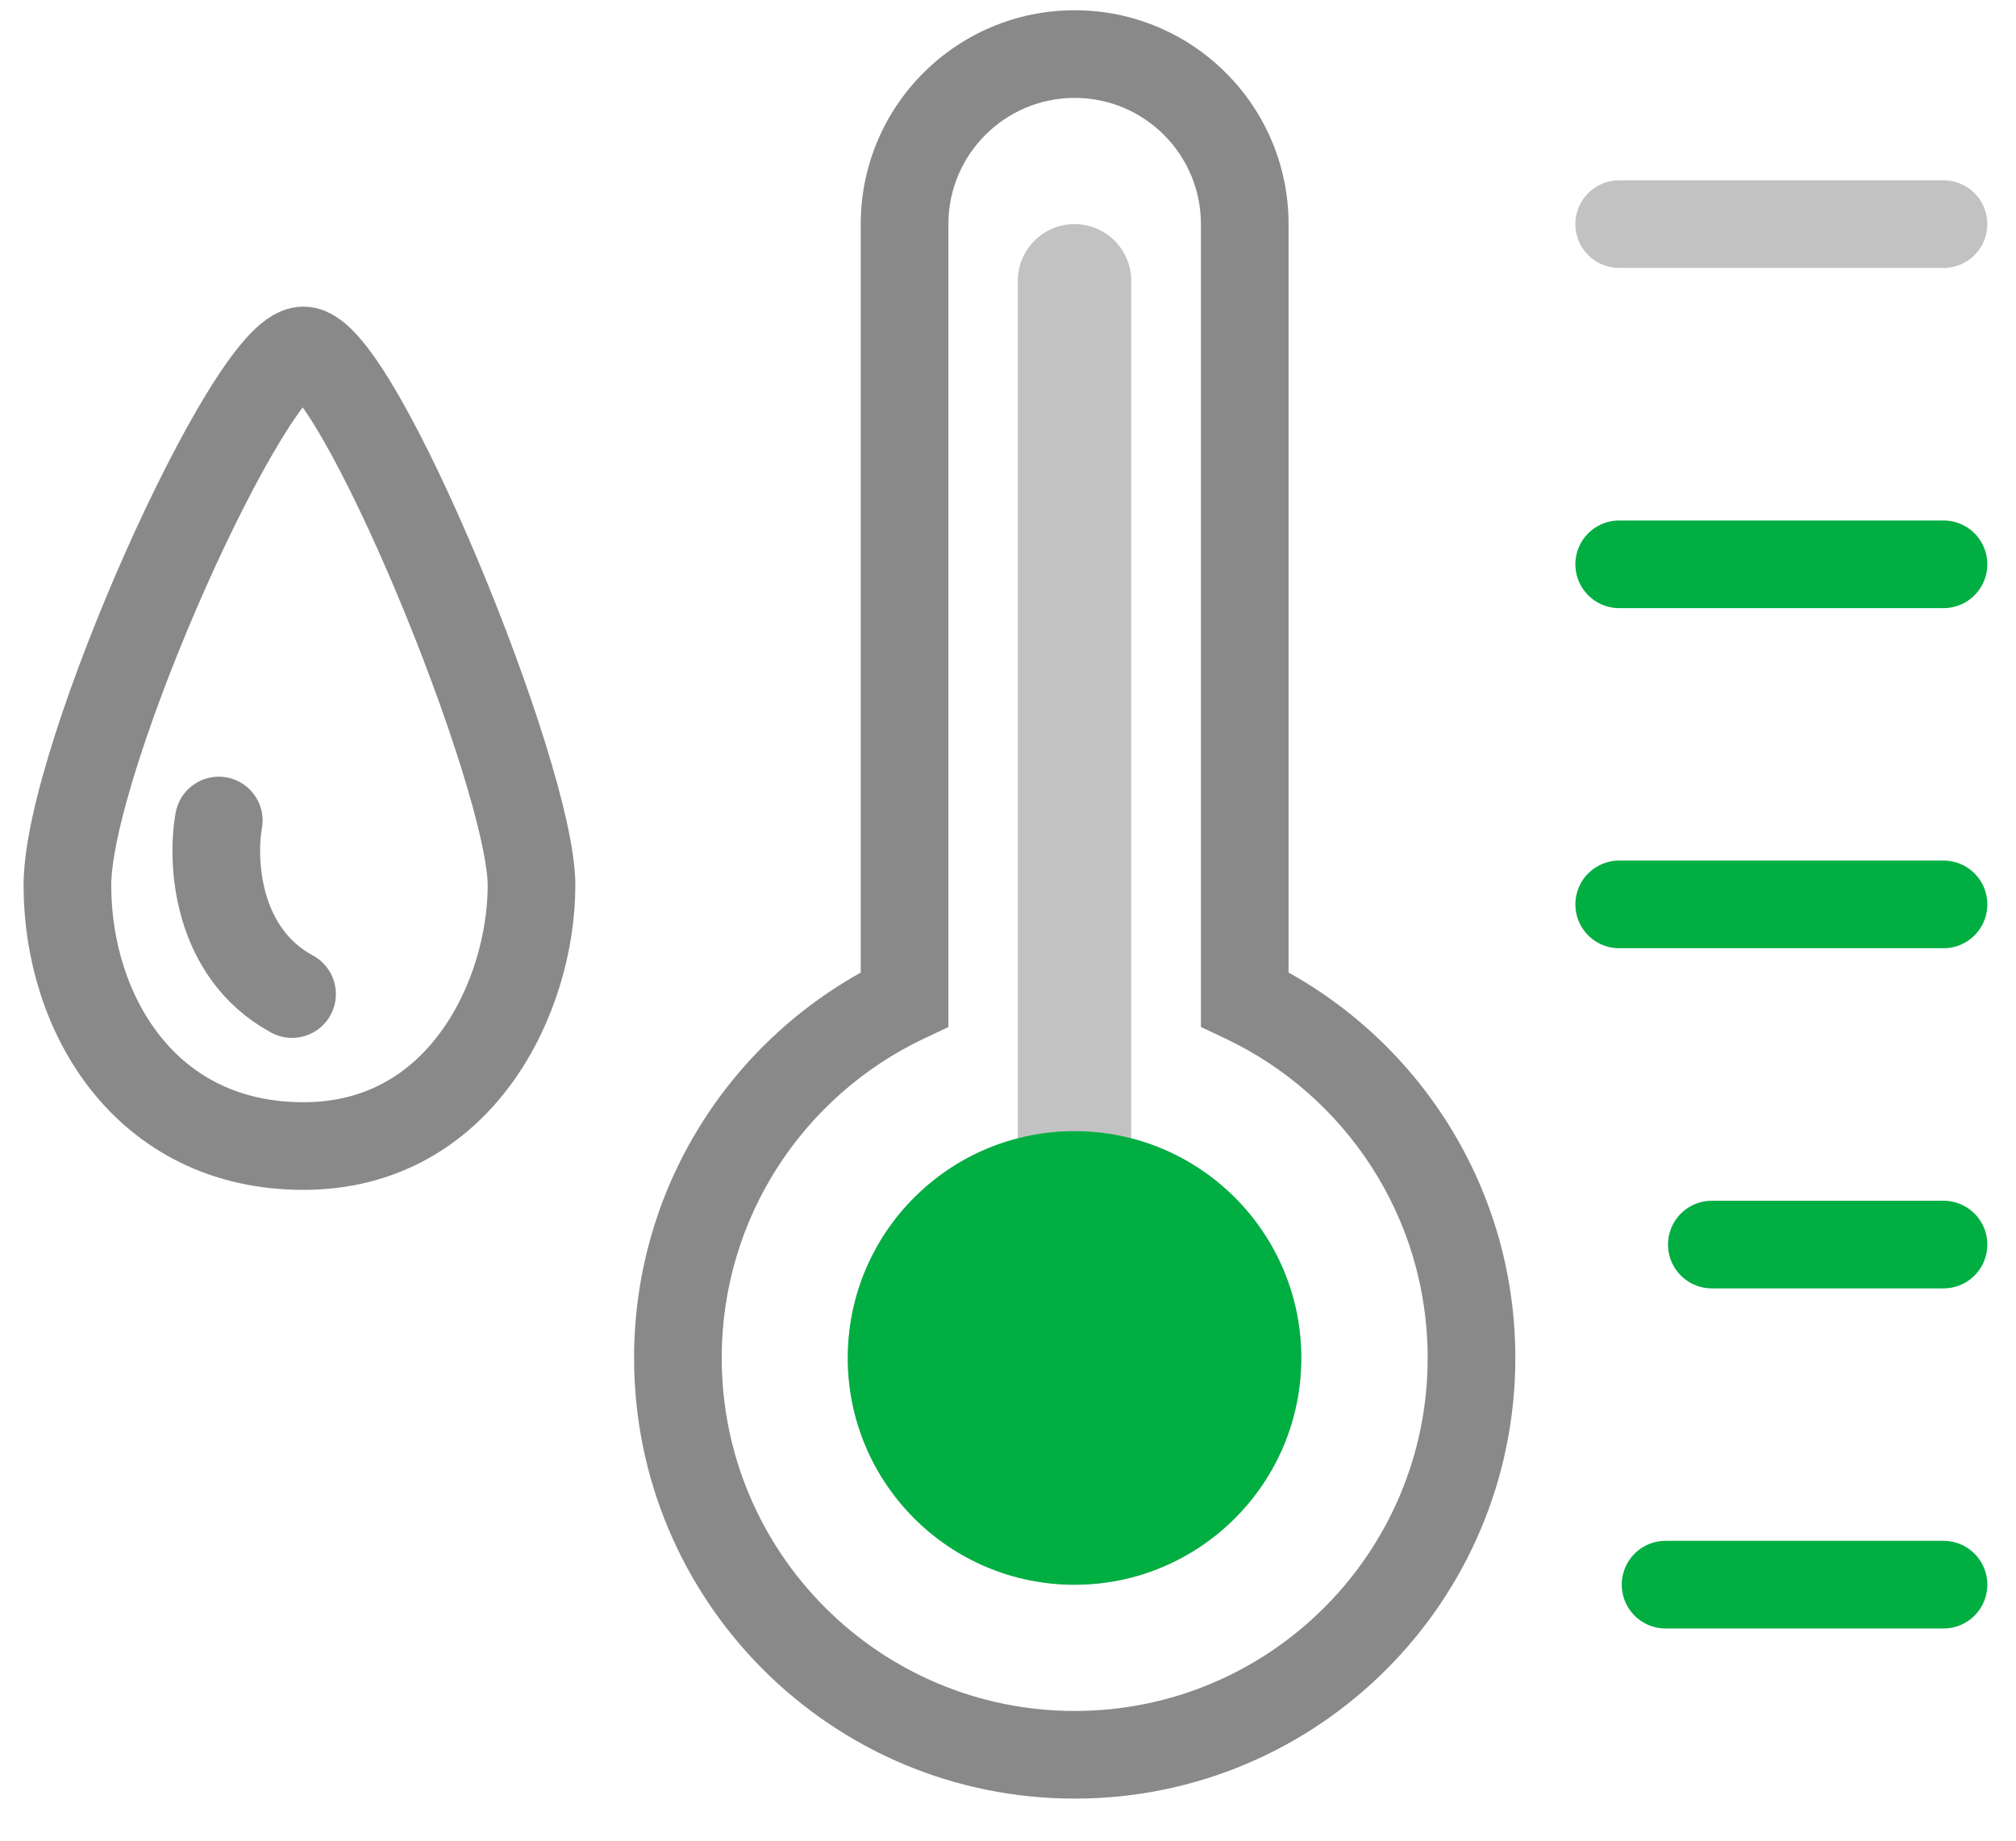
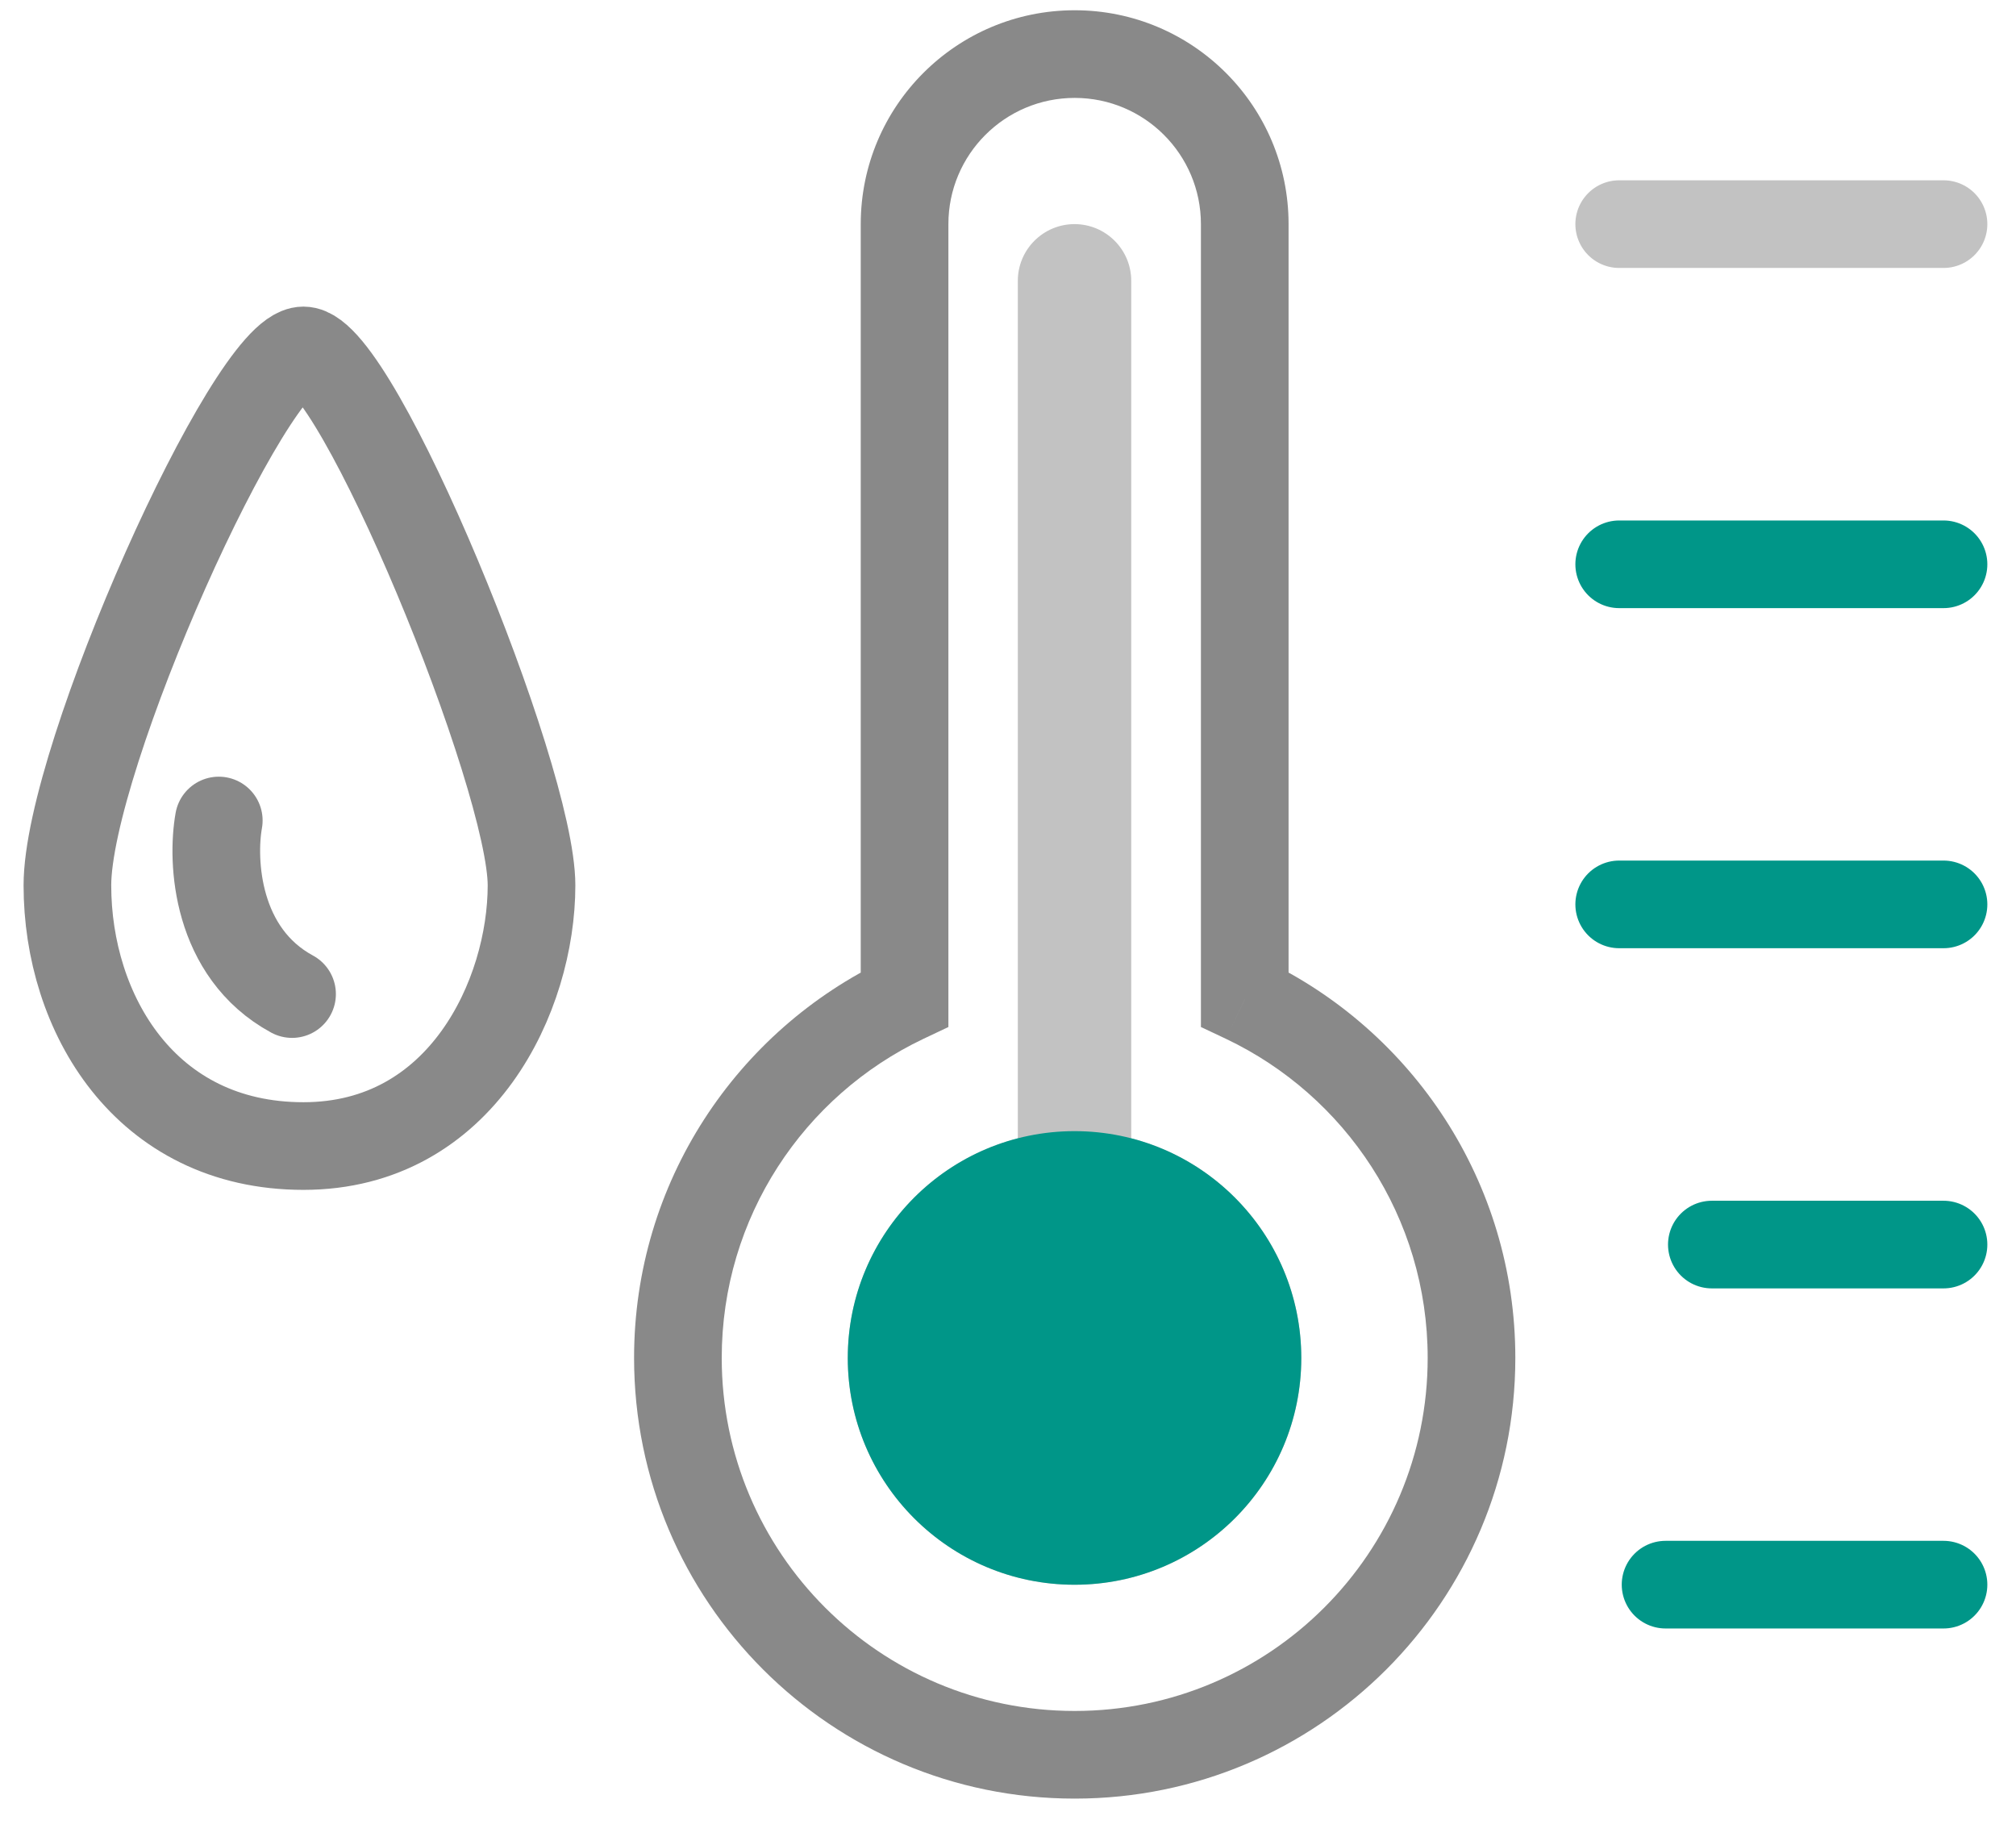
<svg xmlns="http://www.w3.org/2000/svg" width="23" height="21" viewBox="0 0 23 21" fill="none">
  <path d="M10.32 11.401L10.535 11.852L10.82 11.717V11.401H10.32ZM14.201 11.401H13.701V11.717L13.987 11.852L14.201 11.401ZM10.82 2.557C10.82 1.762 11.465 1.117 12.261 1.117V0.117C10.913 0.117 9.82 1.209 9.82 2.557H10.82ZM10.82 11.401V2.557H9.82V11.401H10.82ZM8.234 15.492C8.234 13.887 9.173 12.499 10.535 11.852L10.106 10.949C8.409 11.755 7.234 13.486 7.234 15.492H8.234ZM12.261 19.52C10.037 19.52 8.234 17.717 8.234 15.492H7.234C7.234 18.269 9.484 20.52 12.261 20.52V19.52ZM16.288 15.492C16.288 17.717 14.485 19.52 12.261 19.52V20.52C15.037 20.52 17.288 18.269 17.288 15.492H16.288ZM13.987 11.852C15.348 12.499 16.288 13.886 16.288 15.492H17.288C17.288 13.486 16.113 11.755 14.416 10.949L13.987 11.852ZM13.701 2.557V11.401H14.701V2.557H13.701ZM12.261 1.117C13.056 1.117 13.701 1.762 13.701 2.557H14.701C14.701 1.209 13.608 0.117 12.261 0.117V1.117Z" fill="#898989" />
  <path d="M0.769 10.101C0.769 8.646 2.857 3.998 3.462 3.998C4.067 3.998 6.064 8.854 6.064 10.101C6.064 11.349 5.27 13.075 3.462 13.075C1.654 13.075 0.769 11.556 0.769 10.101Z" stroke="#898989" />
  <path d="M2.496 9.361C2.413 9.825 2.463 10.87 3.332 11.341" stroke="#898989" stroke-linecap="round" />
  <path fill-rule="evenodd" clip-rule="evenodd" d="M11.612 12.987L11.612 3.204C11.612 2.847 11.902 2.557 12.259 2.557C12.616 2.557 12.906 2.847 12.906 3.204L12.906 12.987C14.021 13.274 14.846 14.287 14.846 15.493C14.846 16.922 13.688 18.08 12.259 18.08C10.83 18.08 9.672 16.922 9.672 15.493C9.672 14.287 10.496 13.274 11.612 12.987Z" fill="#C2C2C2" />
-   <path d="M14.846 15.493C14.846 16.921 13.688 18.08 12.259 18.08C10.83 18.08 9.672 16.921 9.672 15.493C9.672 14.064 10.83 12.905 12.259 12.905C13.688 12.905 14.846 14.064 14.846 15.493Z" fill="#00AE42" />
-   <path d="M22.173 18.079H19.002" stroke="#00AE42" stroke-linecap="round" />
-   <path d="M22.173 14.199H19.53" stroke="#00AE42" stroke-linecap="round" />
-   <path d="M22.173 10.318L18.473 10.318" stroke="#00AE42" stroke-linecap="round" />
-   <path d="M22.173 6.438L18.473 6.438" stroke="#00AE42" stroke-linecap="round" />
+   <path d="M14.846 15.493C14.846 16.921 13.688 18.08 12.259 18.08C10.83 18.08 9.672 16.921 9.672 15.493C9.672 14.064 10.83 12.905 12.259 12.905C13.688 12.905 14.846 14.064 14.846 15.493Z" fill="#009688" />
+   <path d="M22.173 18.079H19.002" stroke="#009688" stroke-linecap="round" />
+   <path d="M22.173 14.199H19.53" stroke="#009688" stroke-linecap="round" />
+   <path d="M22.173 10.318L18.473 10.318" stroke="#009688" stroke-linecap="round" />
+   <path d="M22.173 6.438L18.473 6.438" stroke="#009688" stroke-linecap="round" />
  <path d="M22.173 2.557H18.473" stroke="#C2C2C2" stroke-linecap="round" />
</svg>
